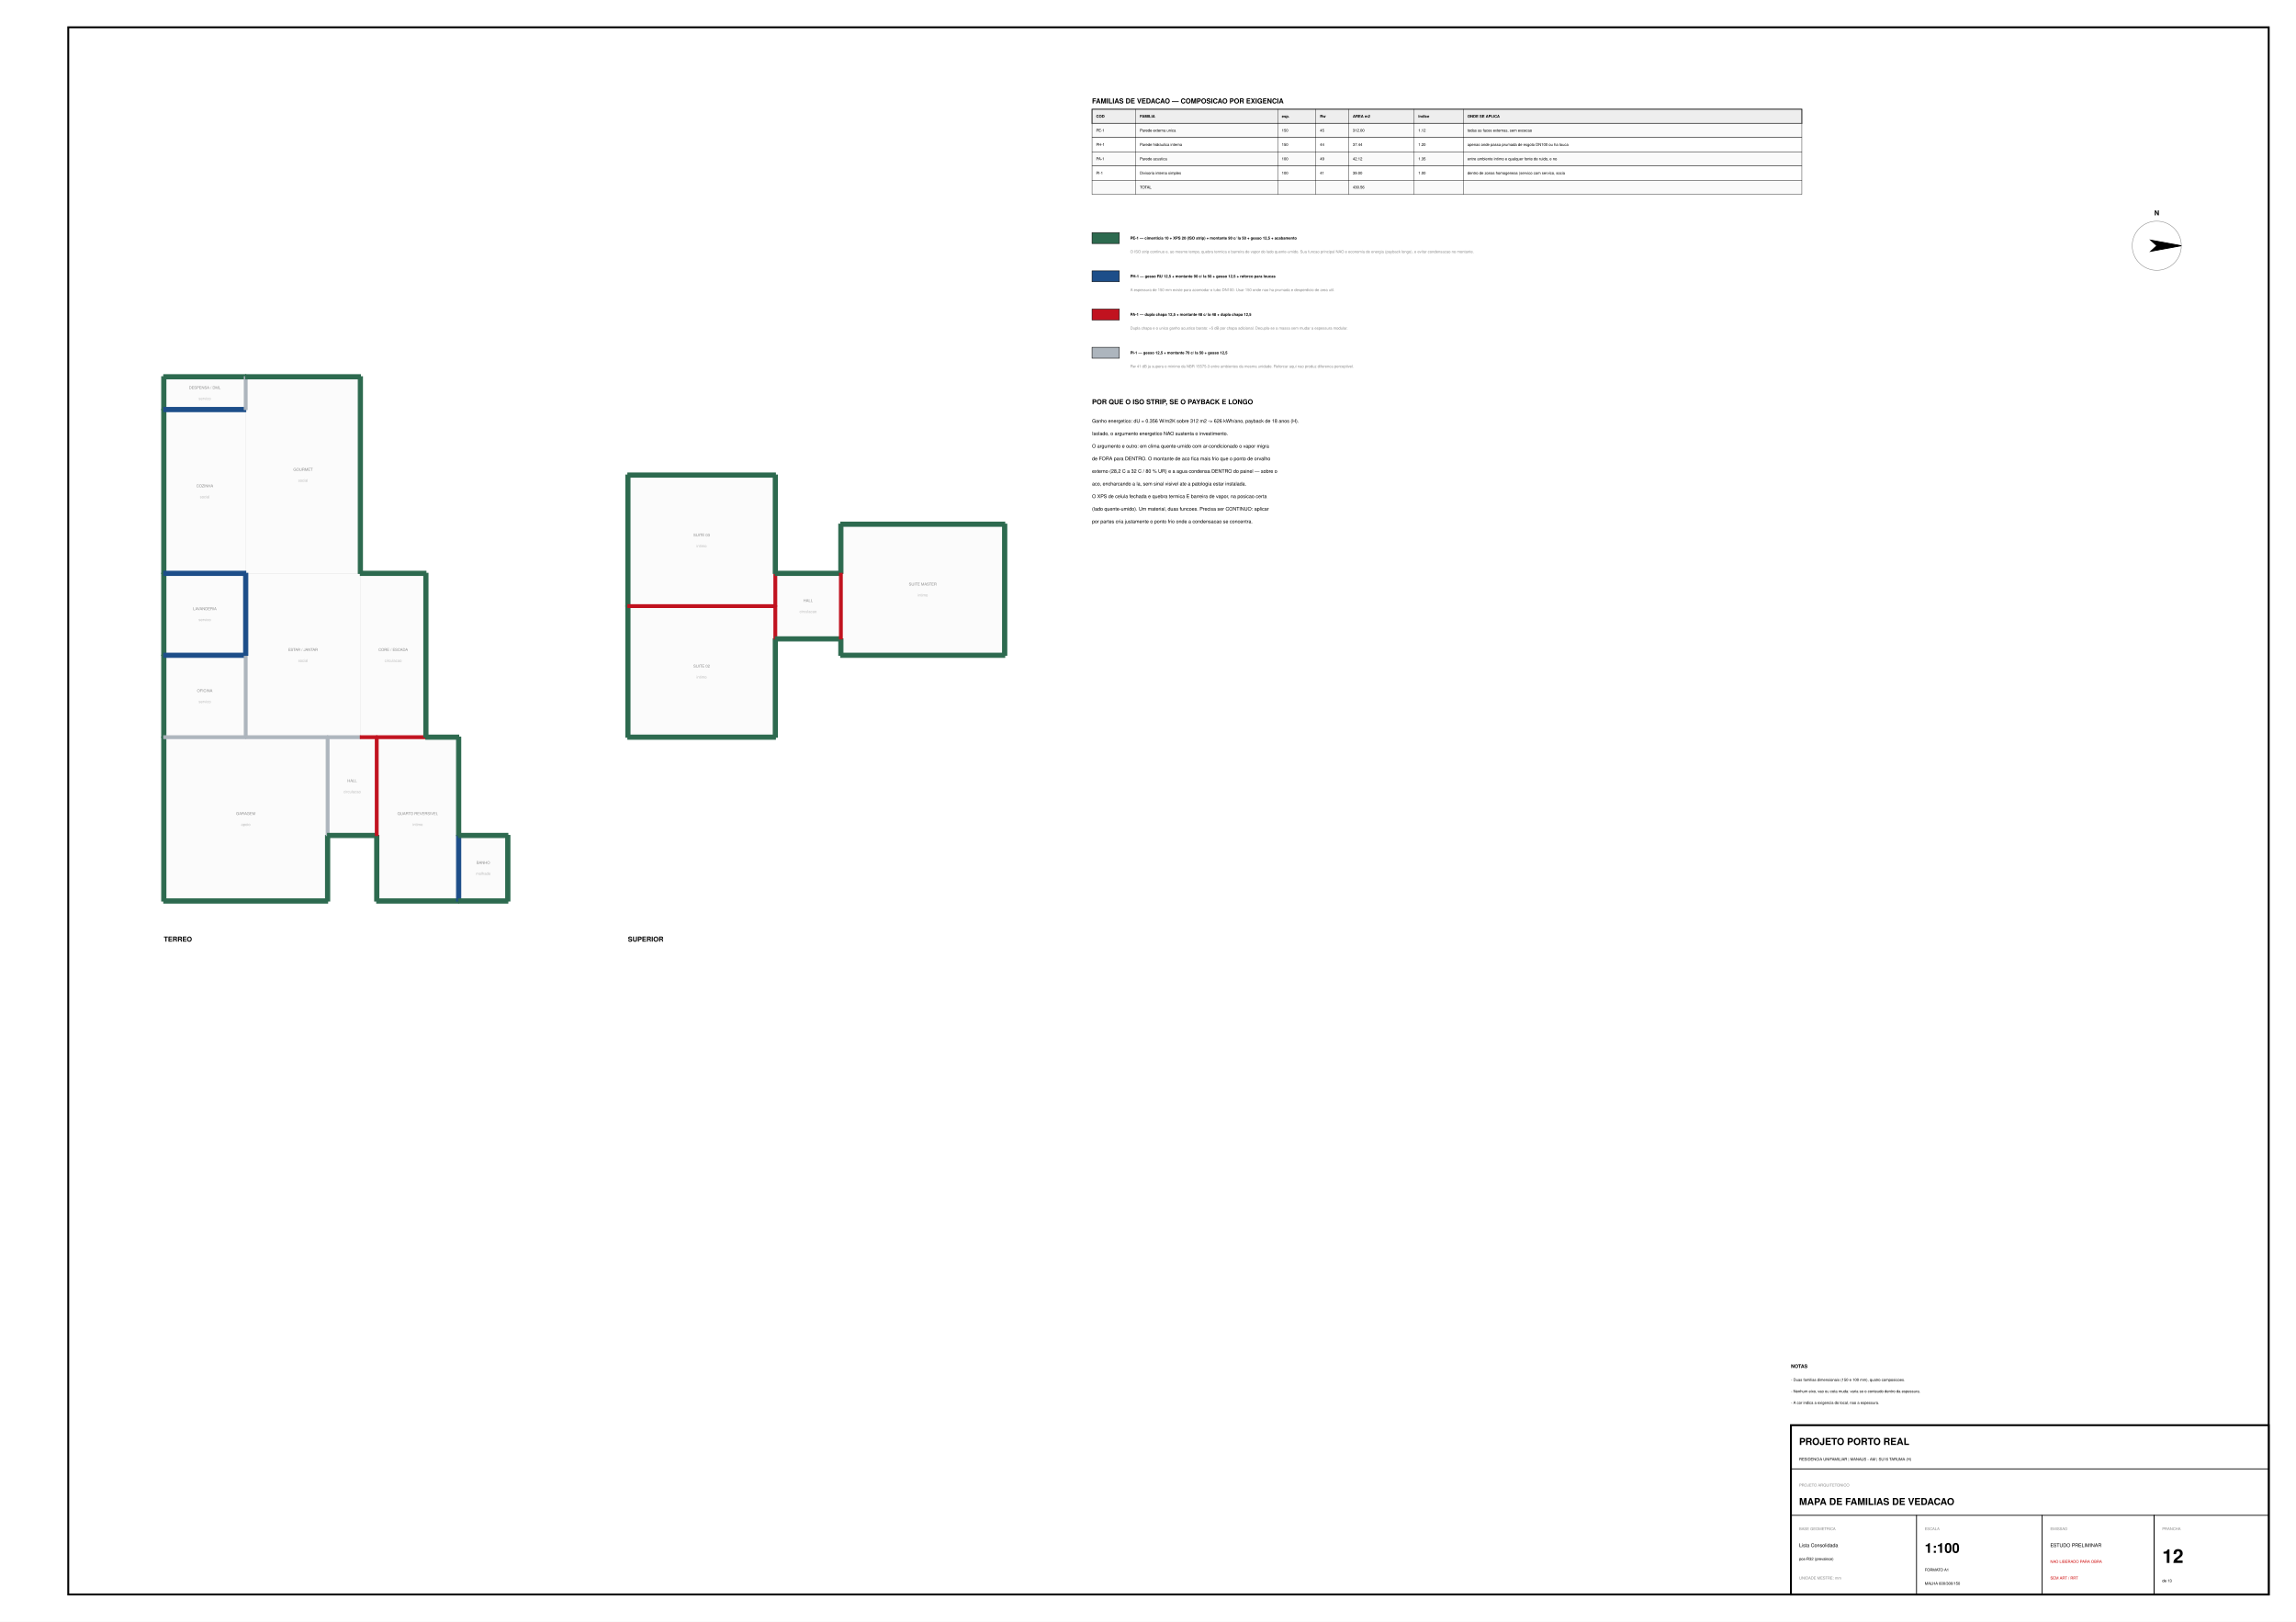
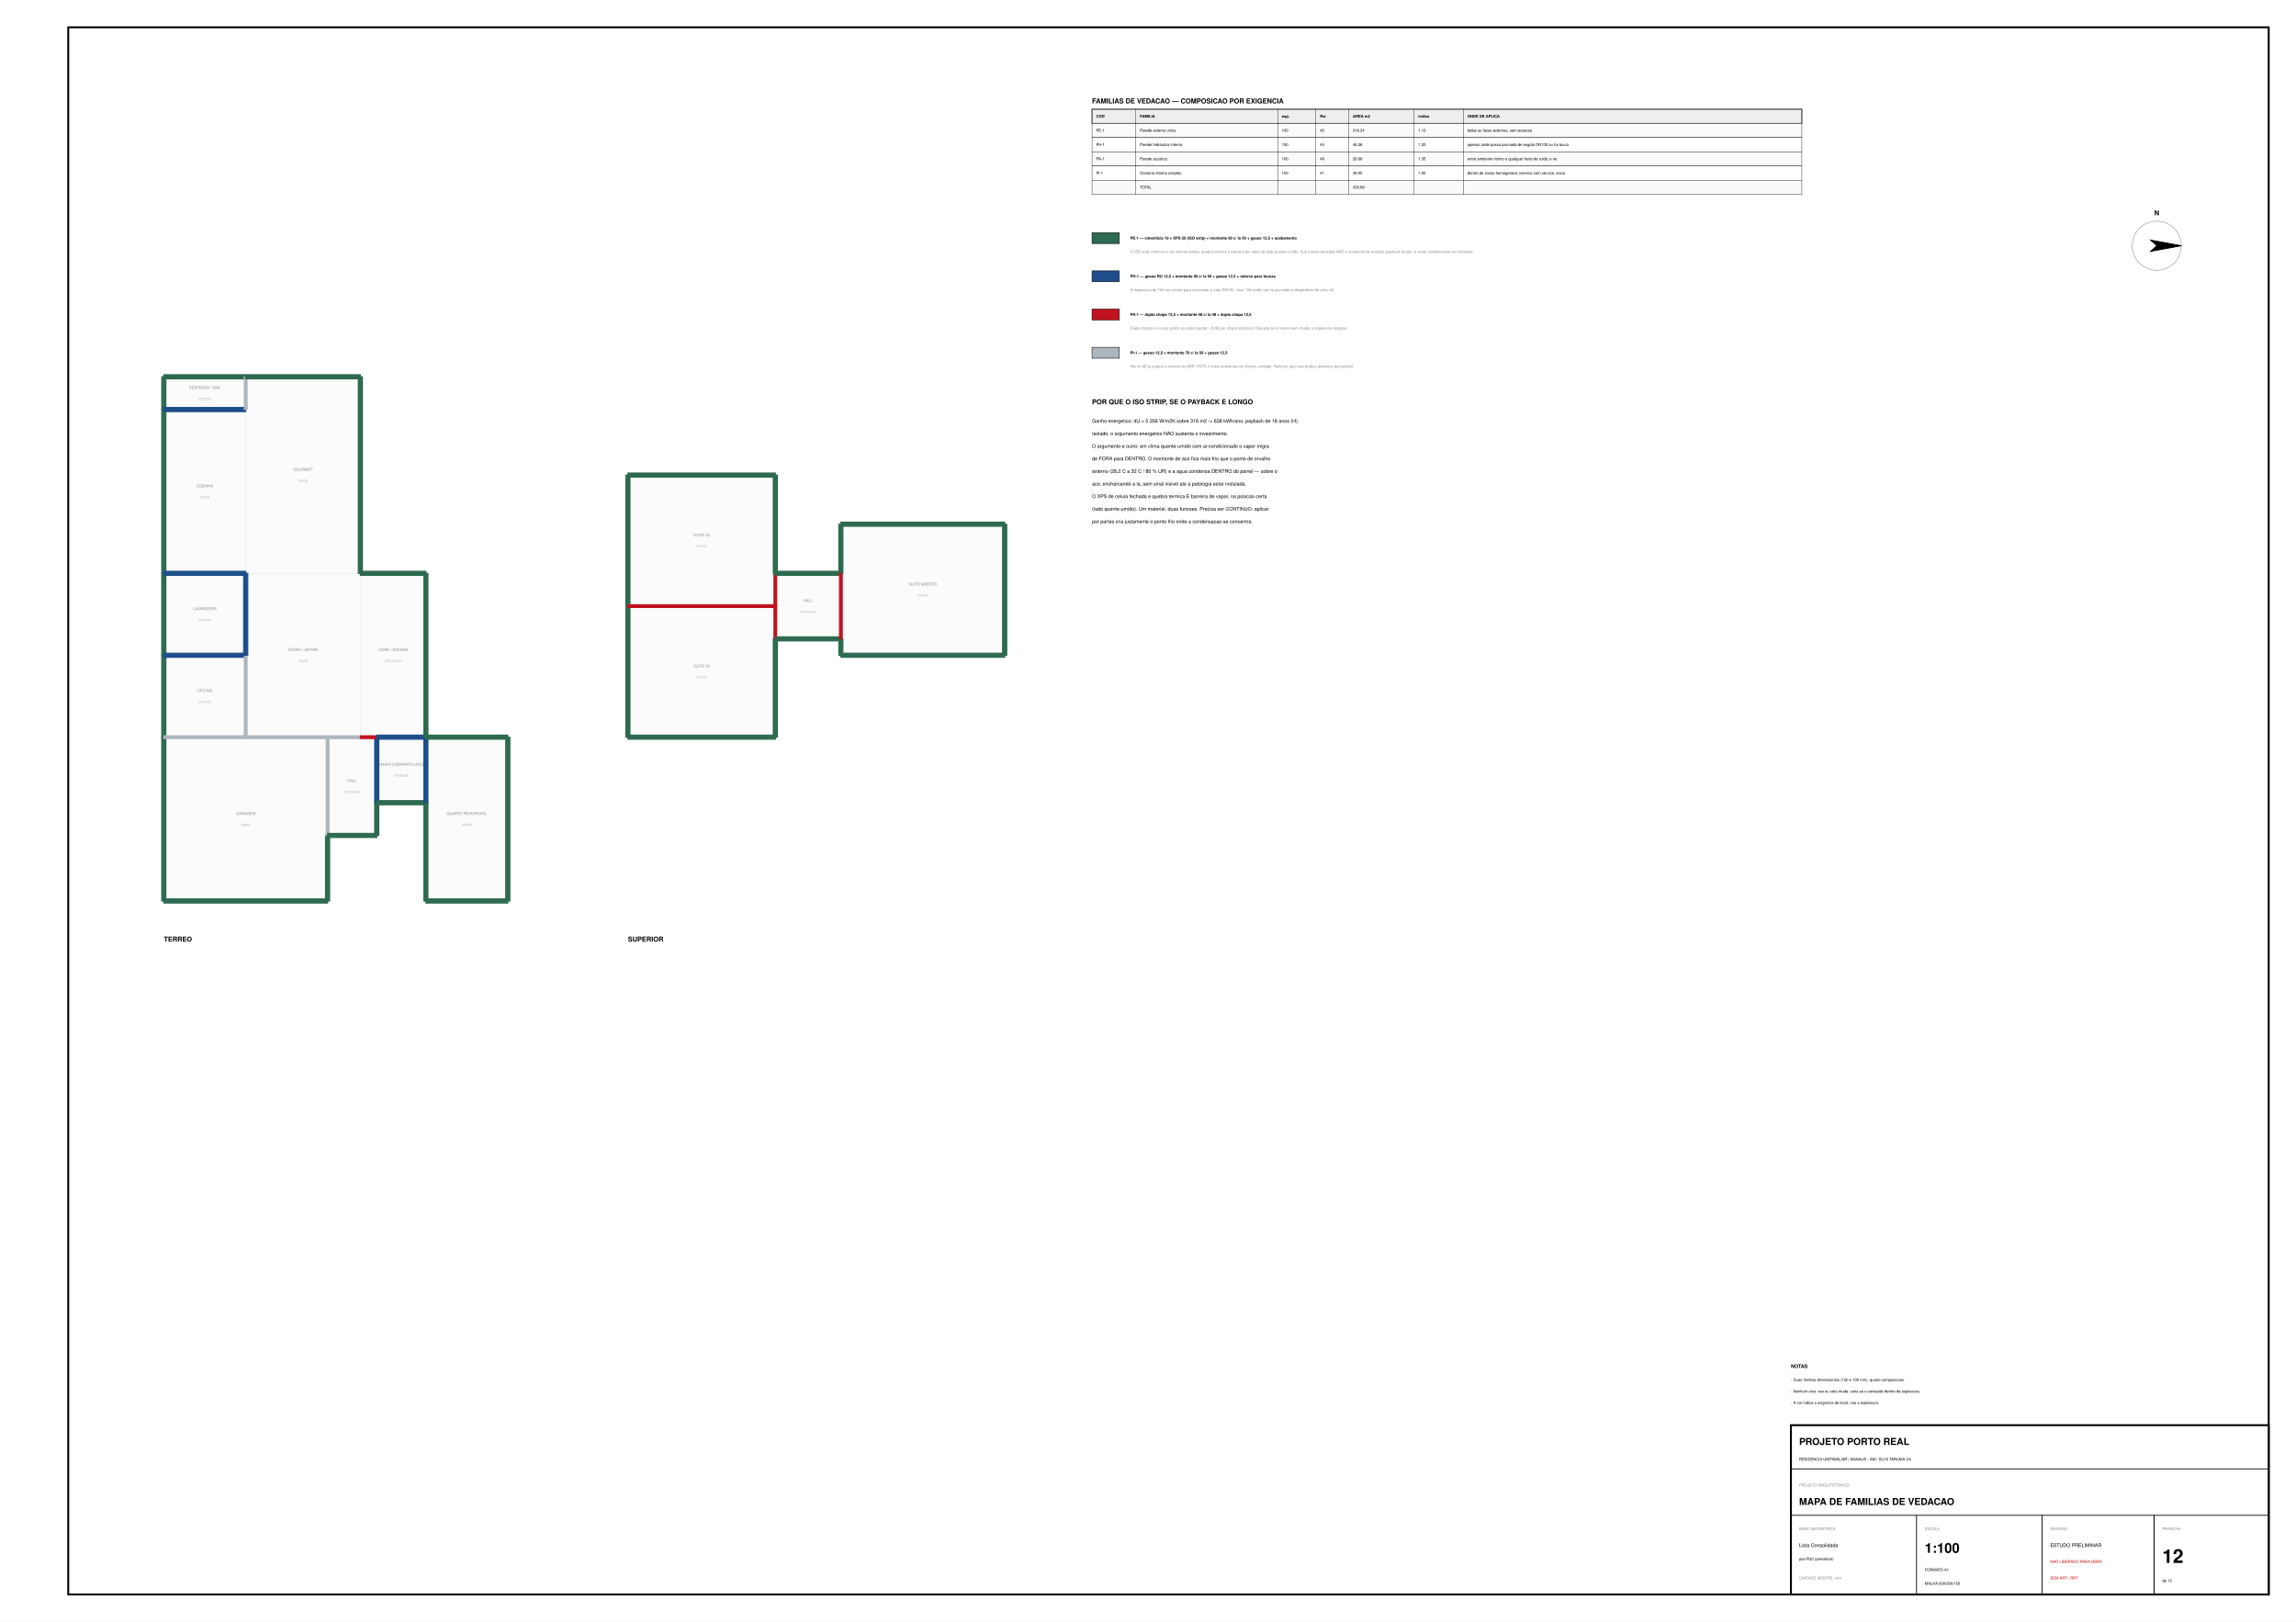
<svg xmlns="http://www.w3.org/2000/svg" version="1.1" width="841mm" height="594mm" viewBox="0 0 841 594">
  <rect width="841" height="594" fill="#ffffff" />
  <rect x="25.0" y="10" width="806.00" height="574.00" fill="none" stroke="#000" stroke-width="0.7" />
  <polygon points="656.000,522.000 831.000,522.000 831.000,584.000 656.000,584.000" stroke="#000000" stroke-width="0.7" fill="#fff" stroke-linejoin="miter" />
  <text x="659.000" y="528.000" font-family="Helvetica, Arial, sans-serif" font-size="3.50" font-weight="bold" fill="#000000" text-anchor="start" dominant-baseline="middle">PROJETO PORTO REAL</text>
  <text x="659.000" y="534.500" font-family="Helvetica, Arial, sans-serif" font-size="1.40" font-weight="normal" fill="#000000" text-anchor="start" dominant-baseline="middle">RESIDENCIA UNIFAMILIAR  |  MANAUS - AM  |  SU16 TARUMA (H)</text>
  <line x1="656.000" y1="538.000" x2="831.000" y2="538.000" stroke="#000000" stroke-width="0.3" fill="none" stroke-linecap="round" />
  <text x="659.000" y="544.000" font-family="Helvetica, Arial, sans-serif" font-size="1.40" font-weight="normal" fill="#8a8a8a" text-anchor="start" dominant-baseline="middle">PROJETO ARQUITETONICO</text>
  <text x="659.000" y="550.000" font-family="Helvetica, Arial, sans-serif" font-size="3.50" font-weight="bold" fill="#000000" text-anchor="start" dominant-baseline="middle">MAPA DE FAMILIAS DE VEDACAO</text>
  <line x1="656.000" y1="555.000" x2="831.000" y2="555.000" stroke="#000000" stroke-width="0.3" fill="none" stroke-linecap="round" />
  <line x1="702.000" y1="555.000" x2="702.000" y2="584.000" stroke="#000000" stroke-width="0.3" fill="none" stroke-linecap="round" />
  <line x1="748.000" y1="555.000" x2="748.000" y2="584.000" stroke="#000000" stroke-width="0.3" fill="none" stroke-linecap="round" />
  <line x1="789.000" y1="555.000" x2="789.000" y2="584.000" stroke="#000000" stroke-width="0.3" fill="none" stroke-linecap="round" />
  <line x1="789.000" y1="555.000" x2="789.000" y2="584.000" stroke="#000000" stroke-width="0.3" fill="none" stroke-linecap="round" />
  <text x="659.000" y="560.000" font-family="Helvetica, Arial, sans-serif" font-size="1.40" font-weight="normal" fill="#8a8a8a" text-anchor="start" dominant-baseline="middle">BASE GEOMETRICA</text>
  <text x="659.000" y="566.000" font-family="Helvetica, Arial, sans-serif" font-size="1.80" font-weight="normal" fill="#000000" text-anchor="start" dominant-baseline="middle">Lista Consolidada</text>
  <text x="659.000" y="571.000" font-family="Helvetica, Arial, sans-serif" font-size="1.40" font-weight="normal" fill="#000000" text-anchor="start" dominant-baseline="middle">pos-R32 (prevalece)</text>
  <text x="659.000" y="578.000" font-family="Helvetica, Arial, sans-serif" font-size="1.40" font-weight="normal" fill="#8a8a8a" text-anchor="start" dominant-baseline="middle">UNIDADE MESTRE: mm</text>
  <text x="705.000" y="560.000" font-family="Helvetica, Arial, sans-serif" font-size="1.40" font-weight="normal" fill="#8a8a8a" text-anchor="start" dominant-baseline="middle">ESCALA</text>
  <text x="705.000" y="567.000" font-family="Helvetica, Arial, sans-serif" font-size="5.00" font-weight="bold" fill="#000000" text-anchor="start" dominant-baseline="middle">1:100</text>
  <text x="705.000" y="575.000" font-family="Helvetica, Arial, sans-serif" font-size="1.40" font-weight="normal" fill="#000000" text-anchor="start" dominant-baseline="middle">FORMATO A1</text>
  <text x="705.000" y="580.000" font-family="Helvetica, Arial, sans-serif" font-size="1.40" font-weight="normal" fill="#000000" text-anchor="start" dominant-baseline="middle">MALHA 600/300/150</text>
  <text x="751.000" y="560.000" font-family="Helvetica, Arial, sans-serif" font-size="1.40" font-weight="normal" fill="#8a8a8a" text-anchor="start" dominant-baseline="middle">EMISSAO</text>
  <text x="751.000" y="566.000" font-family="Helvetica, Arial, sans-serif" font-size="1.80" font-weight="normal" fill="#000000" text-anchor="start" dominant-baseline="middle">ESTUDO PRELIMINAR</text>
  <text x="751.000" y="572.000" font-family="Helvetica, Arial, sans-serif" font-size="1.40" font-weight="normal" fill="#c00" text-anchor="start" dominant-baseline="middle">NAO LIBERADO PARA OBRA</text>
  <text x="751.000" y="578.000" font-family="Helvetica, Arial, sans-serif" font-size="1.40" font-weight="normal" fill="#c00" text-anchor="start" dominant-baseline="middle">SEM ART / RRT</text>
  <text x="792.000" y="560.000" font-family="Helvetica, Arial, sans-serif" font-size="1.40" font-weight="normal" fill="#8a8a8a" text-anchor="start" dominant-baseline="middle">PRANCHA</text>
  <text x="792.000" y="570.000" font-family="Helvetica, Arial, sans-serif" font-size="7.00" font-weight="bold" fill="#000000" text-anchor="start" dominant-baseline="middle">12</text>
  <text x="792.000" y="579.000" font-family="Helvetica, Arial, sans-serif" font-size="1.40" font-weight="normal" fill="#000000" text-anchor="start" dominant-baseline="middle">de 13</text>
  <text x="656.000" y="500.400" font-family="Helvetica, Arial, sans-serif" font-size="1.80" font-weight="bold" fill="#000000" text-anchor="start" dominant-baseline="middle">NOTAS</text>
  <text x="656.000" y="505.400" font-family="Helvetica, Arial, sans-serif" font-size="1.40" font-weight="normal" fill="#000000" text-anchor="start" dominant-baseline="middle">- Duas familias dimensionais (150 e 100 mm), quatro composicoes.</text>
  <text x="656.000" y="509.600" font-family="Helvetica, Arial, sans-serif" font-size="1.40" font-weight="normal" fill="#000000" text-anchor="start" dominant-baseline="middle">- Nenhum eixo, vao ou cota muda: varia so o conteudo dentro da espessura.</text>
  <text x="656.000" y="513.800" font-family="Helvetica, Arial, sans-serif" font-size="1.40" font-weight="normal" fill="#000000" text-anchor="start" dominant-baseline="middle">- A cor indica a exigencia do local, nao a espessura.</text>
  <polygon points="60.000,330.000 120.000,330.000 120.000,270.000 60.000,270.000" stroke="#e8e8e8" stroke-width="0.13" fill="#fbfbfb" stroke-linejoin="miter" />
  <text x="90.000" y="298.000" font-family="Helvetica, Arial, sans-serif" font-size="1.40" font-weight="normal" fill="#8a8a8a" text-anchor="middle" dominant-baseline="middle">GARAGEM</text>
  <text x="90.000" y="302.000" font-family="Helvetica, Arial, sans-serif" font-size="1.40" font-weight="normal" fill="#bbb" text-anchor="middle" dominant-baseline="middle">apoio</text>
  <polygon points="120.000,306.000 138.000,306.000 138.000,270.000 120.000,270.000" stroke="#e8e8e8" stroke-width="0.13" fill="#fbfbfb" stroke-linejoin="miter" />
  <text x="129.000" y="286.000" font-family="Helvetica, Arial, sans-serif" font-size="1.40" font-weight="normal" fill="#8a8a8a" text-anchor="middle" dominant-baseline="middle">HALL</text>
  <text x="129.000" y="290.000" font-family="Helvetica, Arial, sans-serif" font-size="1.40" font-weight="normal" fill="#bbb" text-anchor="middle" dominant-baseline="middle">circulacao</text>
-   <polygon points="138.000,330.000 168.000,330.000 168.000,270.000 138.000,270.000" stroke="#e8e8e8" stroke-width="0.13" fill="#fbfbfb" stroke-linejoin="miter" />
-   <text x="153.000" y="298.000" font-family="Helvetica, Arial, sans-serif" font-size="1.40" font-weight="normal" fill="#8a8a8a" text-anchor="middle" dominant-baseline="middle">QUARTO REVERSIVEL</text>
-   <text x="153.000" y="302.000" font-family="Helvetica, Arial, sans-serif" font-size="1.40" font-weight="normal" fill="#bbb" text-anchor="middle" dominant-baseline="middle">intimo</text>
-   <polygon points="168.000,330.000 186.000,330.000 186.000,306.000 168.000,306.000" stroke="#e8e8e8" stroke-width="0.13" fill="#fbfbfb" stroke-linejoin="miter" />
-   <text x="177.000" y="316.000" font-family="Helvetica, Arial, sans-serif" font-size="1.40" font-weight="normal" fill="#8a8a8a" text-anchor="middle" dominant-baseline="middle">BANHO</text>
-   <text x="177.000" y="320.000" font-family="Helvetica, Arial, sans-serif" font-size="1.40" font-weight="normal" fill="#bbb" text-anchor="middle" dominant-baseline="middle">molhado</text>
+   <polygon points="156.000,330.000 186.000,330.000 186.000,270.000 156.000,270.000" stroke="#e8e8e8" stroke-width="0.13" fill="#fbfbfb" stroke-linejoin="miter" />
+   <text x="171.000" y="298.000" font-family="Helvetica, Arial, sans-serif" font-size="1.40" font-weight="normal" fill="#8a8a8a" text-anchor="middle" dominant-baseline="middle">QUARTO REVERSIVEL</text>
+   <text x="171.000" y="302.000" font-family="Helvetica, Arial, sans-serif" font-size="1.40" font-weight="normal" fill="#bbb" text-anchor="middle" dominant-baseline="middle">intimo</text>
+   <polygon points="138.000,294.000 156.000,294.000 156.000,270.000 138.000,270.000" stroke="#e8e8e8" stroke-width="0.13" fill="#fbfbfb" stroke-linejoin="miter" />
+   <text x="147.000" y="280.000" font-family="Helvetica, Arial, sans-serif" font-size="1.40" font-weight="normal" fill="#8a8a8a" text-anchor="middle" dominant-baseline="middle">BANHO COMPARTILHADO</text>
+   <text x="147.000" y="284.000" font-family="Helvetica, Arial, sans-serif" font-size="1.40" font-weight="normal" fill="#bbb" text-anchor="middle" dominant-baseline="middle">molhado</text>
  <polygon points="60.000,270.000 90.000,270.000 90.000,240.000 60.000,240.000" stroke="#e8e8e8" stroke-width="0.13" fill="#fbfbfb" stroke-linejoin="miter" />
  <text x="75.000" y="253.000" font-family="Helvetica, Arial, sans-serif" font-size="1.40" font-weight="normal" fill="#8a8a8a" text-anchor="middle" dominant-baseline="middle">OFICINA</text>
  <text x="75.000" y="257.000" font-family="Helvetica, Arial, sans-serif" font-size="1.40" font-weight="normal" fill="#bbb" text-anchor="middle" dominant-baseline="middle">servico</text>
  <polygon points="60.000,240.000 90.000,240.000 90.000,210.000 60.000,210.000" stroke="#e8e8e8" stroke-width="0.13" fill="#fbfbfb" stroke-linejoin="miter" />
  <text x="75.000" y="223.000" font-family="Helvetica, Arial, sans-serif" font-size="1.40" font-weight="normal" fill="#8a8a8a" text-anchor="middle" dominant-baseline="middle">LAVANDERIA</text>
  <text x="75.000" y="227.000" font-family="Helvetica, Arial, sans-serif" font-size="1.40" font-weight="normal" fill="#bbb" text-anchor="middle" dominant-baseline="middle">servico</text>
  <polygon points="90.000,270.000 132.000,270.000 132.000,210.000 90.000,210.000" stroke="#e8e8e8" stroke-width="0.13" fill="#fbfbfb" stroke-linejoin="miter" />
  <text x="111.000" y="238.000" font-family="Helvetica, Arial, sans-serif" font-size="1.40" font-weight="normal" fill="#8a8a8a" text-anchor="middle" dominant-baseline="middle">ESTAR / JANTAR</text>
  <text x="111.000" y="242.000" font-family="Helvetica, Arial, sans-serif" font-size="1.40" font-weight="normal" fill="#bbb" text-anchor="middle" dominant-baseline="middle">social</text>
  <polygon points="132.000,270.000 156.000,270.000 156.000,210.000 132.000,210.000" stroke="#e8e8e8" stroke-width="0.13" fill="#fbfbfb" stroke-linejoin="miter" />
  <text x="144.000" y="238.000" font-family="Helvetica, Arial, sans-serif" font-size="1.40" font-weight="normal" fill="#8a8a8a" text-anchor="middle" dominant-baseline="middle">CORE / ESCADA</text>
  <text x="144.000" y="242.000" font-family="Helvetica, Arial, sans-serif" font-size="1.40" font-weight="normal" fill="#bbb" text-anchor="middle" dominant-baseline="middle">circulacao</text>
  <polygon points="60.000,210.000 90.000,210.000 90.000,150.000 60.000,150.000" stroke="#e8e8e8" stroke-width="0.13" fill="#fbfbfb" stroke-linejoin="miter" />
  <text x="75.000" y="178.000" font-family="Helvetica, Arial, sans-serif" font-size="1.40" font-weight="normal" fill="#8a8a8a" text-anchor="middle" dominant-baseline="middle">COZINHA</text>
  <text x="75.000" y="182.000" font-family="Helvetica, Arial, sans-serif" font-size="1.40" font-weight="normal" fill="#bbb" text-anchor="middle" dominant-baseline="middle">social</text>
  <polygon points="90.000,210.000 132.000,210.000 132.000,138.000 90.000,138.000" stroke="#e8e8e8" stroke-width="0.13" fill="#fbfbfb" stroke-linejoin="miter" />
  <text x="111.000" y="172.000" font-family="Helvetica, Arial, sans-serif" font-size="1.40" font-weight="normal" fill="#8a8a8a" text-anchor="middle" dominant-baseline="middle">GOURMET</text>
  <text x="111.000" y="176.000" font-family="Helvetica, Arial, sans-serif" font-size="1.40" font-weight="normal" fill="#bbb" text-anchor="middle" dominant-baseline="middle">social</text>
  <polygon points="60.000,150.000 90.000,150.000 90.000,138.000 60.000,138.000" stroke="#e8e8e8" stroke-width="0.13" fill="#fbfbfb" stroke-linejoin="miter" />
  <text x="75.000" y="142.000" font-family="Helvetica, Arial, sans-serif" font-size="1.40" font-weight="normal" fill="#8a8a8a" text-anchor="middle" dominant-baseline="middle">DESPENSA / DML</text>
  <text x="75.000" y="146.000" font-family="Helvetica, Arial, sans-serif" font-size="1.40" font-weight="normal" fill="#bbb" text-anchor="middle" dominant-baseline="middle">servico</text>
  <polygon points="59.250,330.000 60.750,330.000 60.750,270.000 59.250,270.000" stroke="#2d6a4f" stroke-width="0.4" fill="#2d6a4f" stroke-linejoin="miter" />
  <polygon points="59.250,270.000 60.750,270.000 60.750,240.000 59.250,240.000" stroke="#2d6a4f" stroke-width="0.4" fill="#2d6a4f" stroke-linejoin="miter" />
  <polygon points="59.250,240.000 60.750,240.000 60.750,210.000 59.250,210.000" stroke="#2d6a4f" stroke-width="0.4" fill="#2d6a4f" stroke-linejoin="miter" />
  <polygon points="59.250,210.000 60.750,210.000 60.750,150.000 59.250,150.000" stroke="#2d6a4f" stroke-width="0.4" fill="#2d6a4f" stroke-linejoin="miter" />
  <polygon points="59.250,150.000 60.750,150.000 60.750,138.000 59.250,138.000" stroke="#2d6a4f" stroke-width="0.4" fill="#2d6a4f" stroke-linejoin="miter" />
  <polygon points="60.000,330.750 120.000,330.750 120.000,329.250 60.000,329.250" stroke="#2d6a4f" stroke-width="0.4" fill="#2d6a4f" stroke-linejoin="miter" />
  <polygon points="60.000,270.500 90.000,270.500 90.000,269.500 60.000,269.500" stroke="#adb5bd" stroke-width="0.4" fill="#adb5bd" stroke-linejoin="miter" />
  <polygon points="60.000,240.750 90.000,240.750 90.000,239.250 60.000,239.250" stroke="#1d4e89" stroke-width="0.4" fill="#1d4e89" stroke-linejoin="miter" />
  <polygon points="60.000,210.750 90.000,210.750 90.000,209.250 60.000,209.250" stroke="#1d4e89" stroke-width="0.4" fill="#1d4e89" stroke-linejoin="miter" />
  <polygon points="60.000,150.750 90.000,150.750 90.000,149.250 60.000,149.250" stroke="#1d4e89" stroke-width="0.4" fill="#1d4e89" stroke-linejoin="miter" />
  <polygon points="60.000,138.750 90.000,138.750 90.000,137.250 60.000,137.250" stroke="#2d6a4f" stroke-width="0.4" fill="#2d6a4f" stroke-linejoin="miter" />
  <polygon points="89.500,270.000 90.500,270.000 90.500,240.000 89.500,240.000" stroke="#adb5bd" stroke-width="0.4" fill="#adb5bd" stroke-linejoin="miter" />
  <polygon points="89.250,240.000 90.750,240.000 90.750,210.000 89.250,210.000" stroke="#1d4e89" stroke-width="0.4" fill="#1d4e89" stroke-linejoin="miter" />
  <polygon points="89.500,150.000 90.500,150.000 90.500,138.000 89.500,138.000" stroke="#adb5bd" stroke-width="0.4" fill="#adb5bd" stroke-linejoin="miter" />
  <polygon points="90.000,270.500 120.000,270.500 120.000,269.500 90.000,269.500" stroke="#adb5bd" stroke-width="0.4" fill="#adb5bd" stroke-linejoin="miter" />
  <polygon points="90.000,138.750 132.000,138.750 132.000,137.250 90.000,137.250" stroke="#2d6a4f" stroke-width="0.4" fill="#2d6a4f" stroke-linejoin="miter" />
  <polygon points="119.250,330.000 120.750,330.000 120.750,306.000 119.250,306.000" stroke="#2d6a4f" stroke-width="0.4" fill="#2d6a4f" stroke-linejoin="miter" />
  <polygon points="119.500,306.000 120.500,306.000 120.500,270.000 119.500,270.000" stroke="#adb5bd" stroke-width="0.4" fill="#adb5bd" stroke-linejoin="miter" />
  <polygon points="120.000,306.750 138.000,306.750 138.000,305.250 120.000,305.250" stroke="#2d6a4f" stroke-width="0.4" fill="#2d6a4f" stroke-linejoin="miter" />
  <polygon points="120.000,270.500 132.000,270.500 132.000,269.500 120.000,269.500" stroke="#adb5bd" stroke-width="0.4" fill="#adb5bd" stroke-linejoin="miter" />
  <polygon points="131.250,210.000 132.750,210.000 132.750,138.000 131.250,138.000" stroke="#2d6a4f" stroke-width="0.4" fill="#2d6a4f" stroke-linejoin="miter" />
-   <polygon points="137.250,330.000 138.750,330.000 138.750,306.000 137.250,306.000" stroke="#2d6a4f" stroke-width="0.4" fill="#2d6a4f" stroke-linejoin="miter" />
-   <polygon points="137.500,306.000 138.500,306.000 138.500,270.000 137.500,270.000" stroke="#c1121f" stroke-width="0.4" fill="#c1121f" stroke-linejoin="miter" />
+   <polygon points="137.250,306.000 138.750,306.000 138.750,294.000 137.250,294.000" stroke="#2d6a4f" stroke-width="0.4" fill="#2d6a4f" stroke-linejoin="miter" />
+   <polygon points="137.250,294.000 138.750,294.000 138.750,270.000 137.250,270.000" stroke="#1d4e89" stroke-width="0.4" fill="#1d4e89" stroke-linejoin="miter" />
  <polygon points="132.000,270.500 138.000,270.500 138.000,269.500 132.000,269.500" stroke="#c1121f" stroke-width="0.4" fill="#c1121f" stroke-linejoin="miter" />
  <polygon points="132.000,210.750 156.000,210.750 156.000,209.250 132.000,209.250" stroke="#2d6a4f" stroke-width="0.4" fill="#2d6a4f" stroke-linejoin="miter" />
-   <polygon points="138.000,330.750 168.000,330.750 168.000,329.250 138.000,329.250" stroke="#2d6a4f" stroke-width="0.4" fill="#2d6a4f" stroke-linejoin="miter" />
-   <polygon points="138.000,270.500 156.000,270.500 156.000,269.500 138.000,269.500" stroke="#c1121f" stroke-width="0.4" fill="#c1121f" stroke-linejoin="miter" />
+   <polygon points="138.000,294.750 156.000,294.750 156.000,293.250 138.000,293.250" stroke="#2d6a4f" stroke-width="0.4" fill="#2d6a4f" stroke-linejoin="miter" />
+   <polygon points="138.000,270.750 156.000,270.750 156.000,269.250 138.000,269.250" stroke="#1d4e89" stroke-width="0.4" fill="#1d4e89" stroke-linejoin="miter" />
+   <polygon points="155.250,330.000 156.750,330.000 156.750,294.000 155.250,294.000" stroke="#2d6a4f" stroke-width="0.4" fill="#2d6a4f" stroke-linejoin="miter" />
+   <polygon points="155.250,294.000 156.750,294.000 156.750,270.000 155.250,270.000" stroke="#1d4e89" stroke-width="0.4" fill="#1d4e89" stroke-linejoin="miter" />
  <polygon points="155.250,270.000 156.750,270.000 156.750,210.000 155.250,210.000" stroke="#2d6a4f" stroke-width="0.4" fill="#2d6a4f" stroke-linejoin="miter" />
-   <polygon points="156.000,270.750 168.000,270.750 168.000,269.250 156.000,269.250" stroke="#2d6a4f" stroke-width="0.4" fill="#2d6a4f" stroke-linejoin="miter" />
-   <polygon points="167.250,330.000 168.750,330.000 168.750,306.000 167.250,306.000" stroke="#1d4e89" stroke-width="0.4" fill="#1d4e89" stroke-linejoin="miter" />
-   <polygon points="167.250,306.000 168.750,306.000 168.750,270.000 167.250,270.000" stroke="#2d6a4f" stroke-width="0.4" fill="#2d6a4f" stroke-linejoin="miter" />
-   <polygon points="168.000,330.750 186.000,330.750 186.000,329.250 168.000,329.250" stroke="#2d6a4f" stroke-width="0.4" fill="#2d6a4f" stroke-linejoin="miter" />
-   <polygon points="168.000,306.750 186.000,306.750 186.000,305.250 168.000,305.250" stroke="#2d6a4f" stroke-width="0.4" fill="#2d6a4f" stroke-linejoin="miter" />
-   <polygon points="185.250,330.000 186.750,330.000 186.750,306.000 185.250,306.000" stroke="#2d6a4f" stroke-width="0.4" fill="#2d6a4f" stroke-linejoin="miter" />
+   <polygon points="156.000,330.750 186.000,330.750 186.000,329.250 156.000,329.250" stroke="#2d6a4f" stroke-width="0.4" fill="#2d6a4f" stroke-linejoin="miter" />
+   <polygon points="156.000,270.750 186.000,270.750 186.000,269.250 156.000,269.250" stroke="#2d6a4f" stroke-width="0.4" fill="#2d6a4f" stroke-linejoin="miter" />
+   <polygon points="185.250,330.000 186.750,330.000 186.750,270.000 185.250,270.000" stroke="#2d6a4f" stroke-width="0.4" fill="#2d6a4f" stroke-linejoin="miter" />
  <text x="60.000" y="344.000" font-family="Helvetica, Arial, sans-serif" font-size="2.50" font-weight="bold" fill="#000000" text-anchor="start" dominant-baseline="middle">TERREO</text>
  <polygon points="230.000,270.000 284.000,270.000 284.000,222.000 230.000,222.000" stroke="#e8e8e8" stroke-width="0.13" fill="#fbfbfb" stroke-linejoin="miter" />
  <text x="257.000" y="244.000" font-family="Helvetica, Arial, sans-serif" font-size="1.40" font-weight="normal" fill="#8a8a8a" text-anchor="middle" dominant-baseline="middle">SUITE 02</text>
  <text x="257.000" y="248.000" font-family="Helvetica, Arial, sans-serif" font-size="1.40" font-weight="normal" fill="#bbb" text-anchor="middle" dominant-baseline="middle">intimo</text>
  <polygon points="230.000,222.000 284.000,222.000 284.000,174.000 230.000,174.000" stroke="#e8e8e8" stroke-width="0.13" fill="#fbfbfb" stroke-linejoin="miter" />
  <text x="257.000" y="196.000" font-family="Helvetica, Arial, sans-serif" font-size="1.40" font-weight="normal" fill="#8a8a8a" text-anchor="middle" dominant-baseline="middle">SUITE 03</text>
  <text x="257.000" y="200.000" font-family="Helvetica, Arial, sans-serif" font-size="1.40" font-weight="normal" fill="#bbb" text-anchor="middle" dominant-baseline="middle">intimo</text>
  <polygon points="284.000,234.000 308.000,234.000 308.000,210.000 284.000,210.000" stroke="#e8e8e8" stroke-width="0.13" fill="#fbfbfb" stroke-linejoin="miter" />
  <text x="296.000" y="220.000" font-family="Helvetica, Arial, sans-serif" font-size="1.40" font-weight="normal" fill="#8a8a8a" text-anchor="middle" dominant-baseline="middle">HALL</text>
  <text x="296.000" y="224.000" font-family="Helvetica, Arial, sans-serif" font-size="1.40" font-weight="normal" fill="#bbb" text-anchor="middle" dominant-baseline="middle">circulacao</text>
  <polygon points="308.000,240.000 368.000,240.000 368.000,192.000 308.000,192.000" stroke="#e8e8e8" stroke-width="0.13" fill="#fbfbfb" stroke-linejoin="miter" />
  <text x="338.000" y="214.000" font-family="Helvetica, Arial, sans-serif" font-size="1.40" font-weight="normal" fill="#8a8a8a" text-anchor="middle" dominant-baseline="middle">SUITE MASTER</text>
  <text x="338.000" y="218.000" font-family="Helvetica, Arial, sans-serif" font-size="1.40" font-weight="normal" fill="#bbb" text-anchor="middle" dominant-baseline="middle">intimo</text>
  <polygon points="229.250,270.000 230.750,270.000 230.750,222.000 229.250,222.000" stroke="#2d6a4f" stroke-width="0.4" fill="#2d6a4f" stroke-linejoin="miter" />
  <polygon points="229.250,222.000 230.750,222.000 230.750,174.000 229.250,174.000" stroke="#2d6a4f" stroke-width="0.4" fill="#2d6a4f" stroke-linejoin="miter" />
  <polygon points="230.000,270.750 284.000,270.750 284.000,269.250 230.000,269.250" stroke="#2d6a4f" stroke-width="0.4" fill="#2d6a4f" stroke-linejoin="miter" />
  <polygon points="230.000,222.500 284.000,222.500 284.000,221.500 230.000,221.500" stroke="#c1121f" stroke-width="0.4" fill="#c1121f" stroke-linejoin="miter" />
  <polygon points="230.000,174.750 284.000,174.750 284.000,173.250 230.000,173.250" stroke="#2d6a4f" stroke-width="0.4" fill="#2d6a4f" stroke-linejoin="miter" />
  <polygon points="283.250,270.000 284.750,270.000 284.750,234.000 283.250,234.000" stroke="#2d6a4f" stroke-width="0.4" fill="#2d6a4f" stroke-linejoin="miter" />
  <polygon points="283.500,234.000 284.500,234.000 284.500,222.000 283.500,222.000" stroke="#c1121f" stroke-width="0.4" fill="#c1121f" stroke-linejoin="miter" />
  <polygon points="283.500,222.000 284.500,222.000 284.500,210.000 283.500,210.000" stroke="#c1121f" stroke-width="0.4" fill="#c1121f" stroke-linejoin="miter" />
  <polygon points="283.250,210.000 284.750,210.000 284.750,174.000 283.250,174.000" stroke="#2d6a4f" stroke-width="0.4" fill="#2d6a4f" stroke-linejoin="miter" />
  <polygon points="284.000,234.750 308.000,234.750 308.000,233.250 284.000,233.250" stroke="#2d6a4f" stroke-width="0.4" fill="#2d6a4f" stroke-linejoin="miter" />
  <polygon points="284.000,210.750 308.000,210.750 308.000,209.250 284.000,209.250" stroke="#2d6a4f" stroke-width="0.4" fill="#2d6a4f" stroke-linejoin="miter" />
  <polygon points="307.250,240.000 308.750,240.000 308.750,234.000 307.250,234.000" stroke="#2d6a4f" stroke-width="0.4" fill="#2d6a4f" stroke-linejoin="miter" />
  <polygon points="307.250,210.000 308.750,210.000 308.750,192.000 307.250,192.000" stroke="#2d6a4f" stroke-width="0.4" fill="#2d6a4f" stroke-linejoin="miter" />
  <polygon points="307.500,234.000 308.500,234.000 308.500,210.000 307.500,210.000" stroke="#c1121f" stroke-width="0.4" fill="#c1121f" stroke-linejoin="miter" />
  <polygon points="308.000,240.750 368.000,240.750 368.000,239.250 308.000,239.250" stroke="#2d6a4f" stroke-width="0.4" fill="#2d6a4f" stroke-linejoin="miter" />
  <polygon points="308.000,192.750 368.000,192.750 368.000,191.250 308.000,191.250" stroke="#2d6a4f" stroke-width="0.4" fill="#2d6a4f" stroke-linejoin="miter" />
  <polygon points="367.250,240.000 368.750,240.000 368.750,192.000 367.250,192.000" stroke="#2d6a4f" stroke-width="0.4" fill="#2d6a4f" stroke-linejoin="miter" />
  <text x="230.000" y="344.000" font-family="Helvetica, Arial, sans-serif" font-size="2.50" font-weight="bold" fill="#000000" text-anchor="start" dominant-baseline="middle">SUPERIOR</text>
  <text x="400.000" y="37.000" font-family="Helvetica, Arial, sans-serif" font-size="2.50" font-weight="bold" fill="#000000" text-anchor="start" dominant-baseline="middle">FAMILIAS DE VEDACAO — COMPOSICAO POR EXIGENCIA</text>
  <polygon points="400.000,40.000 660.000,40.000 660.000,45.200 400.000,45.200" stroke="#000000" stroke-width="0.3" fill="#eee" stroke-linejoin="miter" />
  <text x="401.500" y="42.600" font-family="Helvetica, Arial, sans-serif" font-size="1.40" font-weight="bold" fill="#000000" text-anchor="start" dominant-baseline="middle">COD</text>
  <text x="417.500" y="42.600" font-family="Helvetica, Arial, sans-serif" font-size="1.40" font-weight="bold" fill="#000000" text-anchor="start" dominant-baseline="middle">FAMILIA</text>
  <text x="469.500" y="42.600" font-family="Helvetica, Arial, sans-serif" font-size="1.40" font-weight="bold" fill="#000000" text-anchor="start" dominant-baseline="middle">esp.</text>
  <text x="483.500" y="42.600" font-family="Helvetica, Arial, sans-serif" font-size="1.40" font-weight="bold" fill="#000000" text-anchor="start" dominant-baseline="middle">Rw</text>
  <text x="495.500" y="42.600" font-family="Helvetica, Arial, sans-serif" font-size="1.40" font-weight="bold" fill="#000000" text-anchor="start" dominant-baseline="middle">AREA m2</text>
  <text x="519.500" y="42.600" font-family="Helvetica, Arial, sans-serif" font-size="1.40" font-weight="bold" fill="#000000" text-anchor="start" dominant-baseline="middle">indice</text>
  <text x="537.500" y="42.600" font-family="Helvetica, Arial, sans-serif" font-size="1.40" font-weight="bold" fill="#000000" text-anchor="start" dominant-baseline="middle">ONDE SE APLICA</text>
  <polygon points="400.000,45.200 660.000,45.200 660.000,50.400 400.000,50.400" stroke="#000000" stroke-width="0.13" fill="#fafafa" stroke-linejoin="miter" />
  <text x="401.500" y="47.800" font-family="Helvetica, Arial, sans-serif" font-size="1.40" font-weight="normal" fill="#000000" text-anchor="start" dominant-baseline="middle">PE-1</text>
  <text x="417.500" y="47.800" font-family="Helvetica, Arial, sans-serif" font-size="1.40" font-weight="normal" fill="#000000" text-anchor="start" dominant-baseline="middle">Parede externa unica</text>
  <text x="469.500" y="47.800" font-family="Helvetica, Arial, sans-serif" font-size="1.40" font-weight="normal" fill="#000000" text-anchor="start" dominant-baseline="middle">150</text>
  <text x="483.500" y="47.800" font-family="Helvetica, Arial, sans-serif" font-size="1.40" font-weight="normal" fill="#000000" text-anchor="start" dominant-baseline="middle">45</text>
-   <text x="495.500" y="47.800" font-family="Helvetica, Arial, sans-serif" font-size="1.40" font-weight="normal" fill="#000000" text-anchor="start" dominant-baseline="middle">312.00</text>
+   <text x="495.500" y="47.800" font-family="Helvetica, Arial, sans-serif" font-size="1.40" font-weight="normal" fill="#000000" text-anchor="start" dominant-baseline="middle">318.24</text>
  <text x="519.500" y="47.800" font-family="Helvetica, Arial, sans-serif" font-size="1.40" font-weight="normal" fill="#000000" text-anchor="start" dominant-baseline="middle">1.12</text>
  <text x="537.500" y="47.800" font-family="Helvetica, Arial, sans-serif" font-size="1.40" font-weight="normal" fill="#000000" text-anchor="start" dominant-baseline="middle">todas as faces externas, sem excecao</text>
  <polygon points="400.000,50.400 660.000,50.400 660.000,55.600 400.000,55.600" stroke="#000000" stroke-width="0.13" fill="#fff" stroke-linejoin="miter" />
  <text x="401.500" y="53.000" font-family="Helvetica, Arial, sans-serif" font-size="1.40" font-weight="normal" fill="#000000" text-anchor="start" dominant-baseline="middle">PH-1</text>
  <text x="417.500" y="53.000" font-family="Helvetica, Arial, sans-serif" font-size="1.40" font-weight="normal" fill="#000000" text-anchor="start" dominant-baseline="middle">Parede hidraulica interna</text>
  <text x="469.500" y="53.000" font-family="Helvetica, Arial, sans-serif" font-size="1.40" font-weight="normal" fill="#000000" text-anchor="start" dominant-baseline="middle">150</text>
  <text x="483.500" y="53.000" font-family="Helvetica, Arial, sans-serif" font-size="1.40" font-weight="normal" fill="#000000" text-anchor="start" dominant-baseline="middle">44</text>
-   <text x="495.500" y="53.000" font-family="Helvetica, Arial, sans-serif" font-size="1.40" font-weight="normal" fill="#000000" text-anchor="start" dominant-baseline="middle">37.44</text>
+   <text x="495.500" y="53.000" font-family="Helvetica, Arial, sans-serif" font-size="1.40" font-weight="normal" fill="#000000" text-anchor="start" dominant-baseline="middle">48.36</text>
  <text x="519.500" y="53.000" font-family="Helvetica, Arial, sans-serif" font-size="1.40" font-weight="normal" fill="#000000" text-anchor="start" dominant-baseline="middle">1.20</text>
  <text x="537.500" y="53.000" font-family="Helvetica, Arial, sans-serif" font-size="1.40" font-weight="normal" fill="#000000" text-anchor="start" dominant-baseline="middle">apenas onde passa prumada de esgoto DN100 ou ha louca </text>
  <polygon points="400.000,55.600 660.000,55.600 660.000,60.800 400.000,60.800" stroke="#000000" stroke-width="0.13" fill="#fafafa" stroke-linejoin="miter" />
  <text x="401.500" y="58.200" font-family="Helvetica, Arial, sans-serif" font-size="1.40" font-weight="normal" fill="#000000" text-anchor="start" dominant-baseline="middle">PA-1</text>
  <text x="417.500" y="58.200" font-family="Helvetica, Arial, sans-serif" font-size="1.40" font-weight="normal" fill="#000000" text-anchor="start" dominant-baseline="middle">Parede acustica</text>
  <text x="469.500" y="58.200" font-family="Helvetica, Arial, sans-serif" font-size="1.40" font-weight="normal" fill="#000000" text-anchor="start" dominant-baseline="middle">100</text>
  <text x="483.500" y="58.200" font-family="Helvetica, Arial, sans-serif" font-size="1.40" font-weight="normal" fill="#000000" text-anchor="start" dominant-baseline="middle">49</text>
-   <text x="495.500" y="58.200" font-family="Helvetica, Arial, sans-serif" font-size="1.40" font-weight="normal" fill="#000000" text-anchor="start" dominant-baseline="middle">42.12</text>
+   <text x="495.500" y="58.200" font-family="Helvetica, Arial, sans-serif" font-size="1.40" font-weight="normal" fill="#000000" text-anchor="start" dominant-baseline="middle">28.08</text>
  <text x="519.500" y="58.200" font-family="Helvetica, Arial, sans-serif" font-size="1.40" font-weight="normal" fill="#000000" text-anchor="start" dominant-baseline="middle">1.35</text>
  <text x="537.500" y="58.200" font-family="Helvetica, Arial, sans-serif" font-size="1.40" font-weight="normal" fill="#000000" text-anchor="start" dominant-baseline="middle">entre ambiente intimo e qualquer fonte de ruido, e no </text>
  <polygon points="400.000,60.800 660.000,60.800 660.000,66.000 400.000,66.000" stroke="#000000" stroke-width="0.13" fill="#fff" stroke-linejoin="miter" />
  <text x="401.500" y="63.400" font-family="Helvetica, Arial, sans-serif" font-size="1.40" font-weight="normal" fill="#000000" text-anchor="start" dominant-baseline="middle">PI-1</text>
  <text x="417.500" y="63.400" font-family="Helvetica, Arial, sans-serif" font-size="1.40" font-weight="normal" fill="#000000" text-anchor="start" dominant-baseline="middle">Divisoria interna simples</text>
  <text x="469.500" y="63.400" font-family="Helvetica, Arial, sans-serif" font-size="1.40" font-weight="normal" fill="#000000" text-anchor="start" dominant-baseline="middle">100</text>
  <text x="483.500" y="63.400" font-family="Helvetica, Arial, sans-serif" font-size="1.40" font-weight="normal" fill="#000000" text-anchor="start" dominant-baseline="middle">41</text>
  <text x="495.500" y="63.400" font-family="Helvetica, Arial, sans-serif" font-size="1.40" font-weight="normal" fill="#000000" text-anchor="start" dominant-baseline="middle">39.00</text>
  <text x="519.500" y="63.400" font-family="Helvetica, Arial, sans-serif" font-size="1.40" font-weight="normal" fill="#000000" text-anchor="start" dominant-baseline="middle">1.00</text>
  <text x="537.500" y="63.400" font-family="Helvetica, Arial, sans-serif" font-size="1.40" font-weight="normal" fill="#000000" text-anchor="start" dominant-baseline="middle">dentro de zonas homogeneas (servico com servico, socia</text>
  <polygon points="400.000,66.000 660.000,66.000 660.000,71.200 400.000,71.200" stroke="#000000" stroke-width="0.13" fill="#fafafa" stroke-linejoin="miter" />
  <text x="401.500" y="68.600" font-family="Helvetica, Arial, sans-serif" font-size="1.40" font-weight="normal" fill="#000000" text-anchor="start" dominant-baseline="middle" />
  <text x="417.500" y="68.600" font-family="Helvetica, Arial, sans-serif" font-size="1.40" font-weight="normal" fill="#000000" text-anchor="start" dominant-baseline="middle">TOTAL</text>
  <text x="469.500" y="68.600" font-family="Helvetica, Arial, sans-serif" font-size="1.40" font-weight="normal" fill="#000000" text-anchor="start" dominant-baseline="middle" />
  <text x="483.500" y="68.600" font-family="Helvetica, Arial, sans-serif" font-size="1.40" font-weight="normal" fill="#000000" text-anchor="start" dominant-baseline="middle" />
-   <text x="495.500" y="68.600" font-family="Helvetica, Arial, sans-serif" font-size="1.40" font-weight="normal" fill="#000000" text-anchor="start" dominant-baseline="middle">430.56</text>
+   <text x="495.500" y="68.600" font-family="Helvetica, Arial, sans-serif" font-size="1.40" font-weight="normal" fill="#000000" text-anchor="start" dominant-baseline="middle">433.68</text>
  <text x="519.500" y="68.600" font-family="Helvetica, Arial, sans-serif" font-size="1.40" font-weight="normal" fill="#000000" text-anchor="start" dominant-baseline="middle" />
  <text x="537.500" y="68.600" font-family="Helvetica, Arial, sans-serif" font-size="1.40" font-weight="normal" fill="#000000" text-anchor="start" dominant-baseline="middle" />
  <line x1="416.000" y1="40.000" x2="416.000" y2="71.200" stroke="#000000" stroke-width="0.13" fill="none" stroke-linecap="round" />
  <line x1="468.000" y1="40.000" x2="468.000" y2="71.200" stroke="#000000" stroke-width="0.13" fill="none" stroke-linecap="round" />
  <line x1="482.000" y1="40.000" x2="482.000" y2="71.200" stroke="#000000" stroke-width="0.13" fill="none" stroke-linecap="round" />
  <line x1="494.000" y1="40.000" x2="494.000" y2="71.200" stroke="#000000" stroke-width="0.13" fill="none" stroke-linecap="round" />
  <line x1="518.000" y1="40.000" x2="518.000" y2="71.200" stroke="#000000" stroke-width="0.13" fill="none" stroke-linecap="round" />
  <line x1="536.000" y1="40.000" x2="536.000" y2="71.200" stroke="#000000" stroke-width="0.13" fill="none" stroke-linecap="round" />
  <polygon points="400.000,85.200 410.000,85.200 410.000,89.200 400.000,89.200" stroke="#000000" stroke-width="0.18" fill="#2d6a4f" stroke-linejoin="miter" />
  <text x="414.000" y="87.200" font-family="Helvetica, Arial, sans-serif" font-size="1.40" font-weight="bold" fill="#000000" text-anchor="start" dominant-baseline="middle">PE-1 — cimenticia 10 + XPS 20 (ISO strip) + montante 90 c/ la 50 + gesso 12,5 + acabamento</text>
  <text x="414.000" y="92.200" font-family="Helvetica, Arial, sans-serif" font-size="1.40" font-weight="normal" fill="#8a8a8a" text-anchor="start" dominant-baseline="middle">O ISO strip continuo e, ao mesmo tempo, quebra termica e barreira de vapor do lado quente-umido. Sua funcao principal NAO e economia de energia (payback longo), e evitar condensacao no montante.</text>
  <polygon points="400.000,99.200 410.000,99.200 410.000,103.200 400.000,103.200" stroke="#000000" stroke-width="0.18" fill="#1d4e89" stroke-linejoin="miter" />
  <text x="414.000" y="101.200" font-family="Helvetica, Arial, sans-serif" font-size="1.40" font-weight="bold" fill="#000000" text-anchor="start" dominant-baseline="middle">PH-1 — gesso RU 12,5 + montante 90 c/ la 50 + gesso 12,5 + reforco para loucas</text>
  <text x="414.000" y="106.200" font-family="Helvetica, Arial, sans-serif" font-size="1.40" font-weight="normal" fill="#8a8a8a" text-anchor="start" dominant-baseline="middle">A espessura de 150 mm existe para acomodar o tubo DN100. Usar 150 onde nao ha prumada e desperdicio de area util.</text>
  <polygon points="400.000,113.200 410.000,113.200 410.000,117.200 400.000,117.200" stroke="#000000" stroke-width="0.18" fill="#c1121f" stroke-linejoin="miter" />
  <text x="414.000" y="115.200" font-family="Helvetica, Arial, sans-serif" font-size="1.40" font-weight="bold" fill="#000000" text-anchor="start" dominant-baseline="middle">PA-1 — dupla chapa 12,5 + montante 48 c/ la 48 + dupla chapa 12,5</text>
  <text x="414.000" y="120.200" font-family="Helvetica, Arial, sans-serif" font-size="1.40" font-weight="normal" fill="#8a8a8a" text-anchor="start" dominant-baseline="middle">Dupla chapa e o unico ganho acustico barato: +5 dB por chapa adicional. Decupla-se a massa sem mudar a espessura modular.</text>
  <polygon points="400.000,127.200 410.000,127.200 410.000,131.200 400.000,131.200" stroke="#000000" stroke-width="0.18" fill="#adb5bd" stroke-linejoin="miter" />
  <text x="414.000" y="129.200" font-family="Helvetica, Arial, sans-serif" font-size="1.40" font-weight="bold" fill="#000000" text-anchor="start" dominant-baseline="middle">PI-1 — gesso 12,5 + montante 70 c/ la 50 + gesso 12,5</text>
  <text x="414.000" y="134.200" font-family="Helvetica, Arial, sans-serif" font-size="1.40" font-weight="normal" fill="#8a8a8a" text-anchor="start" dominant-baseline="middle">Rw 41 dB ja supera o minimo da NBR 15575-3 entre ambientes da mesma unidade. Reforcar aqui nao produz diferenca perceptivel.</text>
  <text x="400.000" y="147.200" font-family="Helvetica, Arial, sans-serif" font-size="2.50" font-weight="bold" fill="#000000" text-anchor="start" dominant-baseline="middle">POR QUE O ISO STRIP, SE O PAYBACK E LONGO</text>
-   <text x="400.000" y="154.200" font-family="Helvetica, Arial, sans-serif" font-size="1.80" font-weight="normal" fill="#000000" text-anchor="start" dominant-baseline="middle">Ganho energetico: dU = 0.356 W/m2K sobre 312 m2 -&gt; 626 kWh/ano, payback de 18 anos (H).</text>
+   <text x="400.000" y="154.200" font-family="Helvetica, Arial, sans-serif" font-size="1.80" font-weight="normal" fill="#000000" text-anchor="start" dominant-baseline="middle">Ganho energetico: dU = 0.356 W/m2K sobre 318 m2 -&gt; 638 kWh/ano, payback de 18 anos (H).</text>
  <text x="400.000" y="158.800" font-family="Helvetica, Arial, sans-serif" font-size="1.80" font-weight="normal" fill="#000000" text-anchor="start" dominant-baseline="middle">Isolado, o argumento energetico NAO sustenta o investimento.</text>
  <text x="400.000" y="163.400" font-family="Helvetica, Arial, sans-serif" font-size="1.80" font-weight="normal" fill="#000000" text-anchor="start" dominant-baseline="middle">O argumento e outro: em clima quente-umido com ar-condicionado o vapor migra</text>
  <text x="400.000" y="168.000" font-family="Helvetica, Arial, sans-serif" font-size="1.80" font-weight="normal" fill="#000000" text-anchor="start" dominant-baseline="middle">de FORA para DENTRO. O montante de aco fica mais frio que o ponto de orvalho</text>
  <text x="400.000" y="172.600" font-family="Helvetica, Arial, sans-serif" font-size="1.80" font-weight="normal" fill="#000000" text-anchor="start" dominant-baseline="middle">externo (28,2 C a 32 C / 80 % UR) e a agua condensa DENTRO do painel — sobre o</text>
  <text x="400.000" y="177.200" font-family="Helvetica, Arial, sans-serif" font-size="1.80" font-weight="normal" fill="#000000" text-anchor="start" dominant-baseline="middle">aco, encharcando a la, sem sinal visivel ate a patologia estar instalada.</text>
  <text x="400.000" y="181.800" font-family="Helvetica, Arial, sans-serif" font-size="1.80" font-weight="normal" fill="#000000" text-anchor="start" dominant-baseline="middle">O XPS de celula fechada e quebra termica E barreira de vapor, na posicao certa</text>
  <text x="400.000" y="186.400" font-family="Helvetica, Arial, sans-serif" font-size="1.80" font-weight="normal" fill="#000000" text-anchor="start" dominant-baseline="middle">(lado quente-umido). Um material, duas funcoes. Precisa ser CONTINUO: aplicar</text>
  <text x="400.000" y="191.000" font-family="Helvetica, Arial, sans-serif" font-size="1.80" font-weight="normal" fill="#000000" text-anchor="start" dominant-baseline="middle">por partes cria justamente o ponto frio onde a condensacao se concentra.</text>
  <circle cx="790.000" cy="90.000" r="9.000" stroke="#8a8a8a" stroke-width="0.18" fill="none" />
  <polygon points="799.000,90.000 787.744,92.067 790.000,90.000 787.744,87.933" stroke="#000000" stroke-width="0.3" fill="#000" stroke-linejoin="miter" />
  <text x="790.000" y="78.000" font-family="Helvetica, Arial, sans-serif" font-size="2.50" font-weight="bold" fill="#000000" text-anchor="middle" dominant-baseline="middle">N</text>
</svg>
